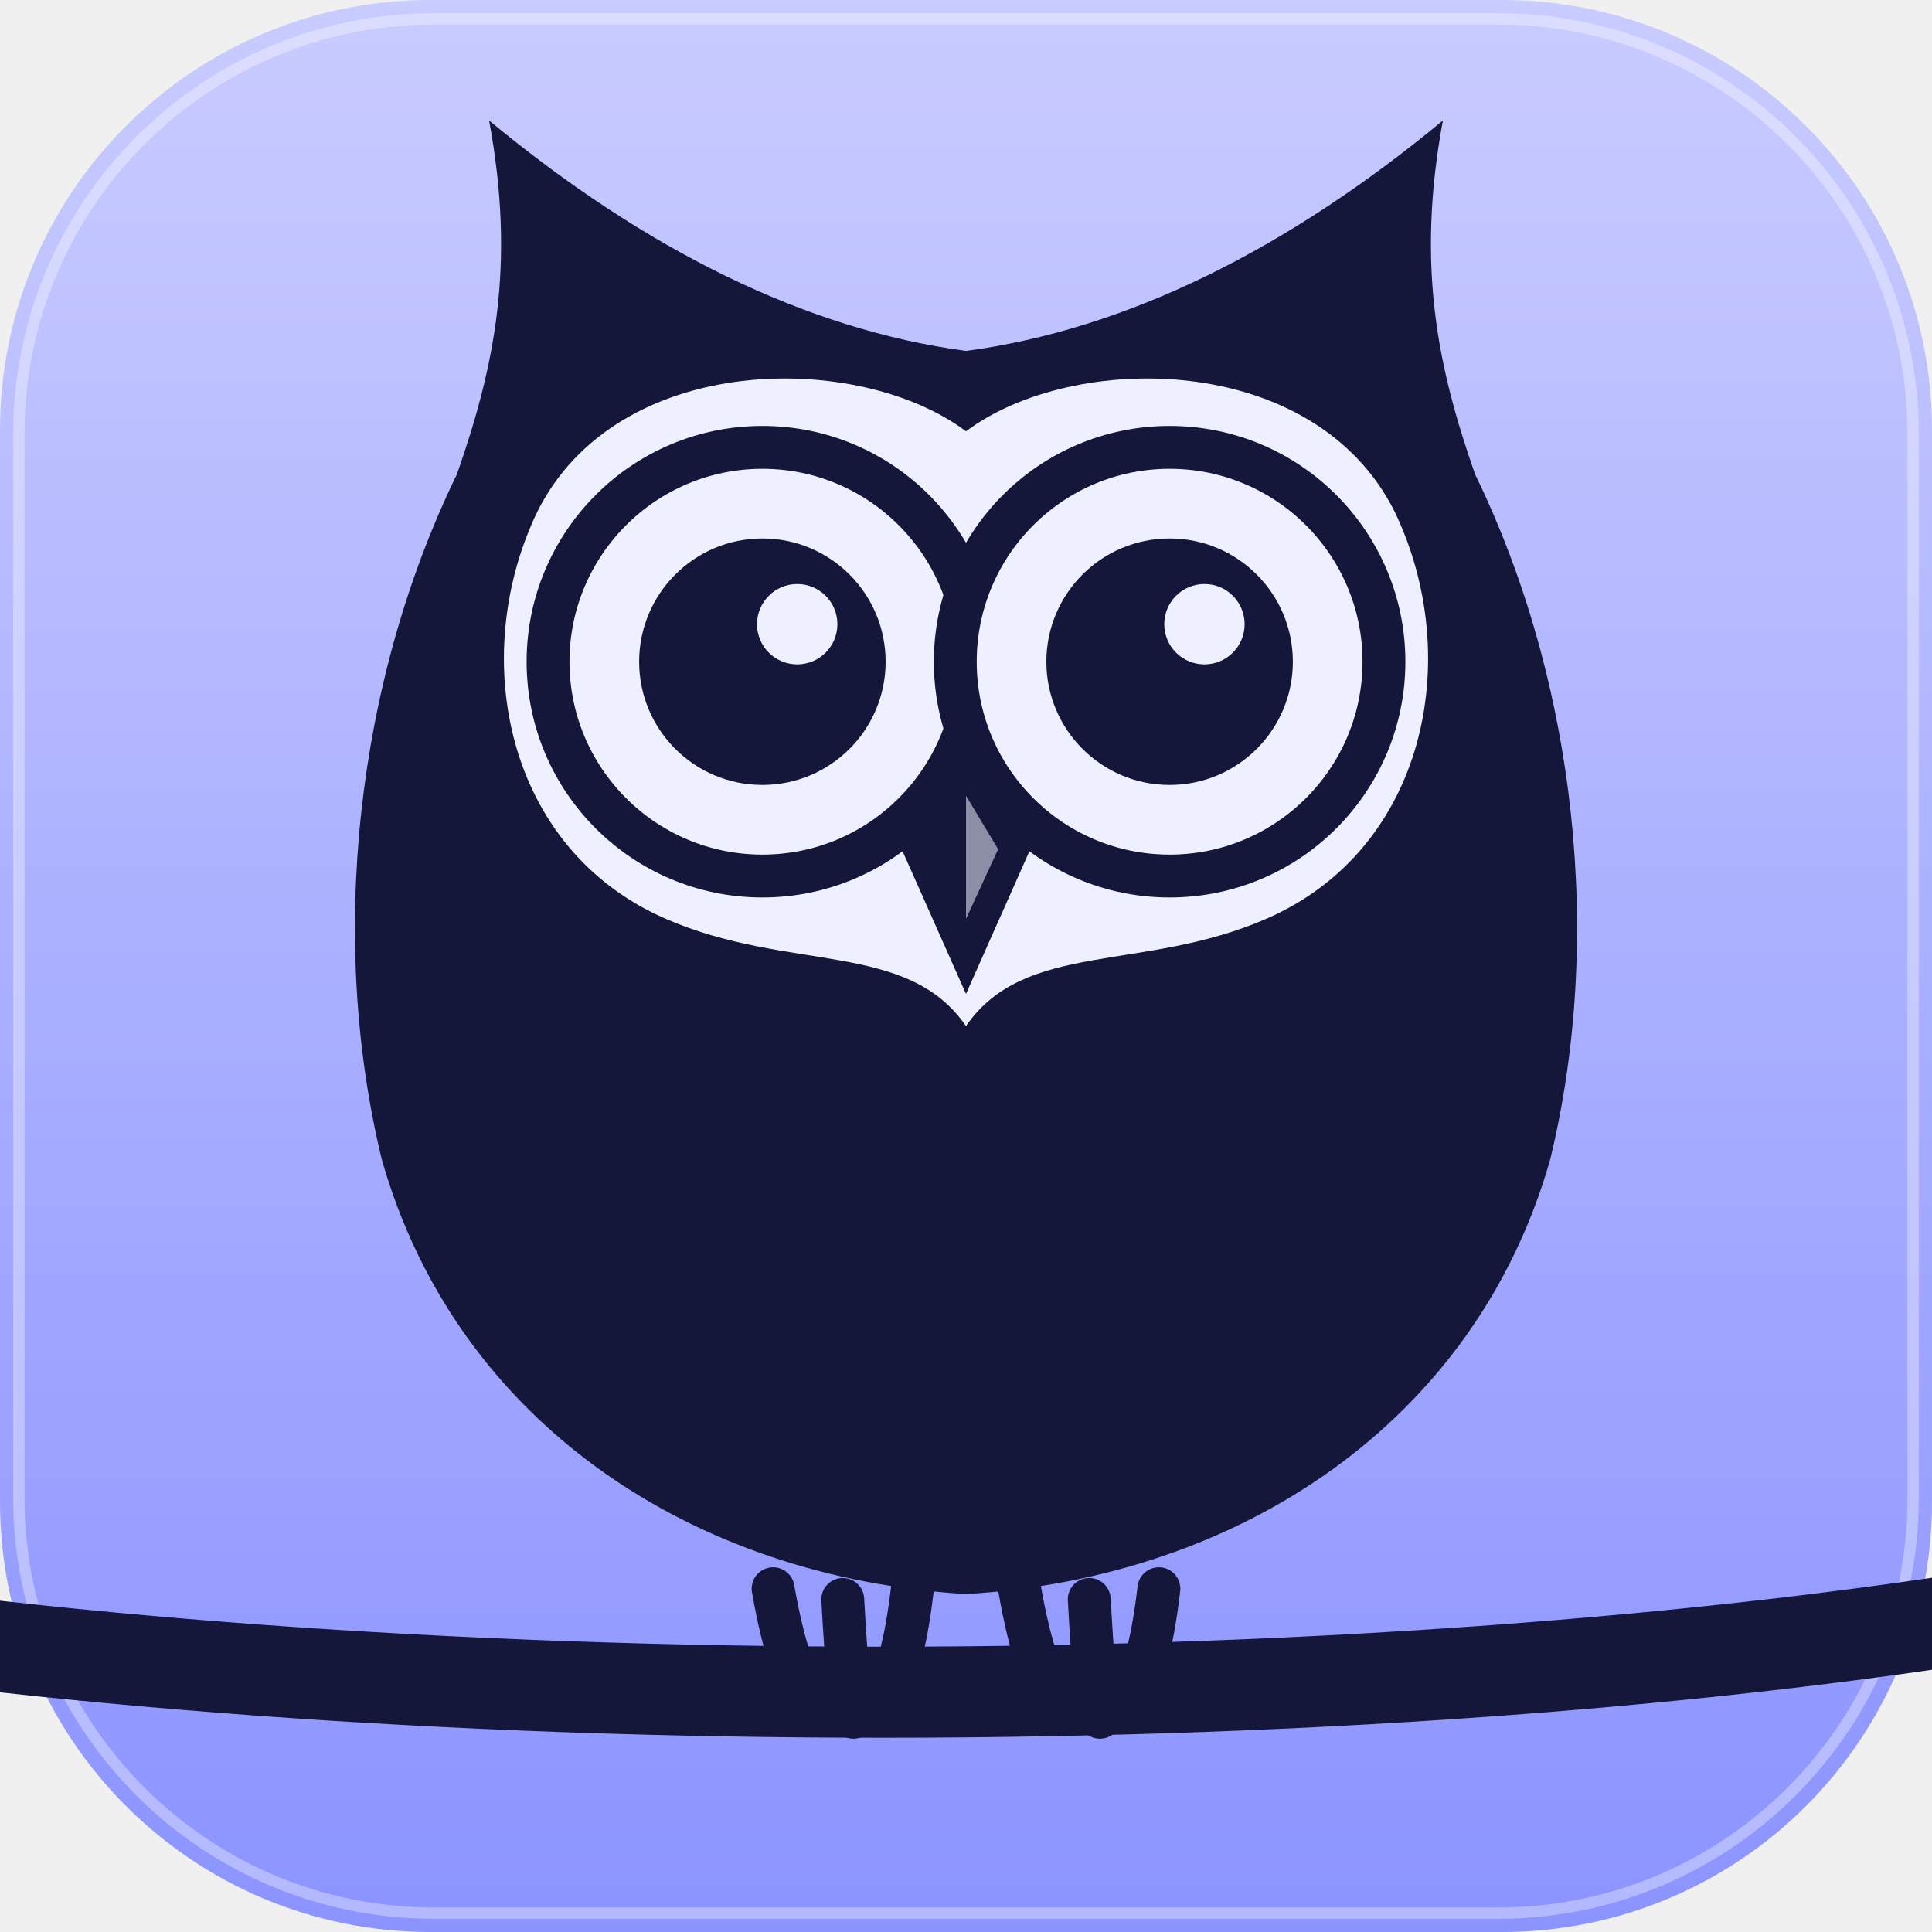
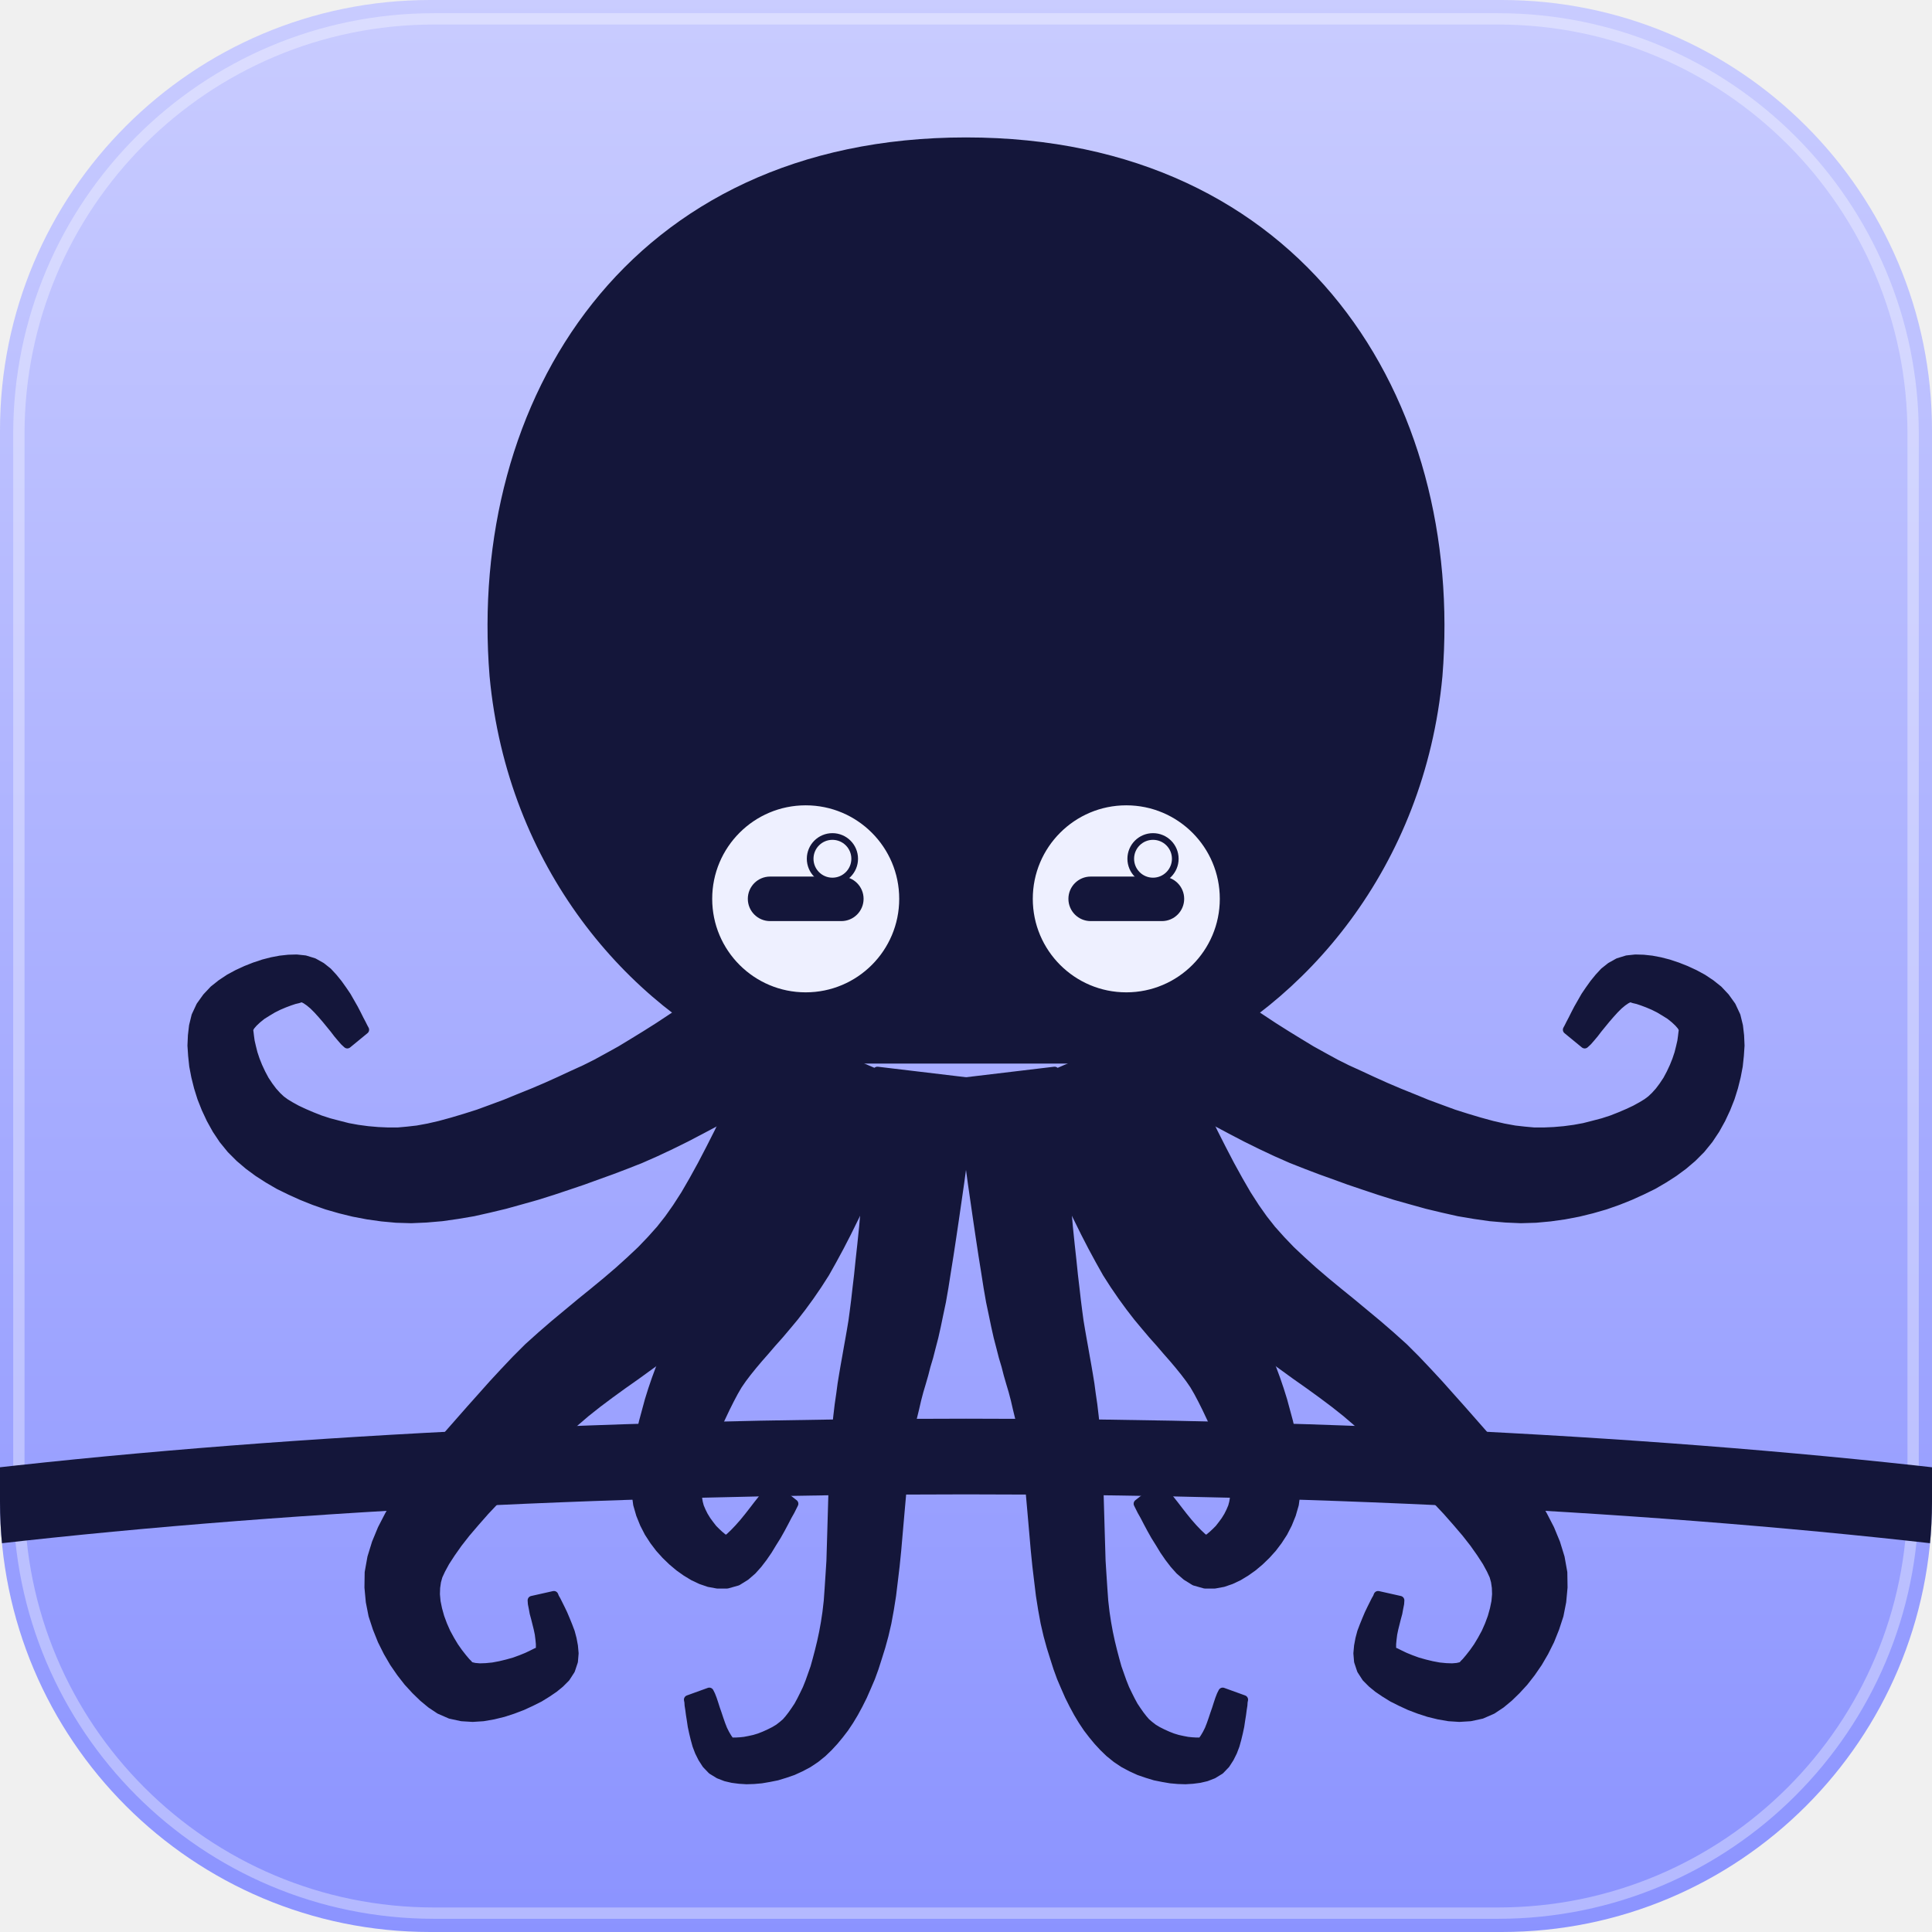
<svg xmlns="http://www.w3.org/2000/svg" viewBox="0 0 1024 1024">
  <defs>
    <linearGradient id="tile" x1="0" y1="0" x2="0" y2="1">
      <stop offset="0" stop-color="#c9ccff" />
      <stop offset="1" stop-color="#8b93ff" />
    </linearGradient>
-     <clipPath id="body">
-       <path d="M512 300 C452 292 392 262 334 214 C344 268 336 306 322 346 C284 424 274 520 294 602 C322 700 410 758 512 764 C614 758 702 700 730 602 C750 520 740 424 702 346 C688 306 680 268 690 214 C632 262 572 292 512 300 Z" />
+     <clipPath id="mantle">
+       <path d="M512 150 C664 150 736 268 726 392 C718 478 664 540 606 566 L418 566 C360 540 306 478 298 392 C288 268 360 150 512 150 Z" />
    </clipPath>
-     <clipPath id="disc">
-       <path d="M512 330 C472 300 382 300 352 360 C326 414 340 486 400 512 C446 532 490 520 512 552 C534 520 578 532 624 512 C684 486 698 414 672 360 C642 300 552 300 512 330 Z" />
-     </clipPath>
-     <clipPath id="wings">
-       <path d="M300 470 C268 560 286 662 352 724 C376 662 384 584 372 506 C352 480 324 468 300 470 Z" />
-       <path d="M724 470 C756 560 738 662 672 724 C648 662 640 584 652 506 C672 480 700 468 724 470 Z" />
+     <clipPath id="tileclip">
+       <rect width="1024" height="1024" rx="228" />
    </clipPath>
  </defs>
  <rect width="1024" height="1024" rx="228" fill="url(#tile)" />
  <rect x="10" y="10" width="1004" height="1004" rx="220" fill="none" stroke="#ffffff" stroke-opacity=".35" stroke-width="6" />
-   <g transform="translate(512 470) scale(1.42) translate(-512 -500)">
-     <path d="M64 772 C320 812 704 812 960 760" fill="none" stroke="#14163a" stroke-width="34" stroke-linecap="round" />
-     <path d="M512 300 C452 292 392 262 334 214 C344 268 336 306 322 346 C284 424 274 520 294 602 C322 700 410 758 512 764 C614 758 702 700 730 602 C750 520 740 424 702 346 C688 306 680 268 690 214 C632 262 572 292 512 300 Z" fill="#14163a" />
-     <path d="M512 330 C472 300 382 300 352 360 C326 414 340 486 400 512 C446 532 490 520 512 552 C534 520 578 532 624 512 C684 486 698 414 672 360 C642 300 552 300 512 330 Z" fill="#eef0ff" />
-     <circle cx="436" cy="416" r="86" fill="#eef0ff" />
-     <circle cx="436" cy="416" r="80" fill="none" stroke="#14163a" stroke-width="16" />
-     <circle cx="436" cy="416" r="46" fill="#14163a" />
-     <circle cx="449" cy="402" r="15" fill="#eef0ff" />
-     <circle cx="588" cy="416" r="86" fill="#eef0ff" />
-     <circle cx="588" cy="416" r="80" fill="none" stroke="#14163a" stroke-width="16" />
-     <circle cx="588" cy="416" r="46" fill="#14163a" />
-     <circle cx="601" cy="402" r="15" fill="#eef0ff" />
-     <path d="M512 456 L536 486 L512 540 L488 486 Z" fill="#14163a" />
-     <path d="M512 466 L524 486 L512 512 Z" fill="#eef0ff" opacity=".55" />
-     <path d="M440 762 q6 34 14 40 M466 766 q2 36 4 44 M492 762 q-4 34 -12 40" fill="none" stroke="#14163a" stroke-width="16" stroke-linecap="round" />
-     <path d="M532 762 q6 34 14 40 M558 766 q2 36 4 44 M584 762 q-4 34 -12 40" fill="none" stroke="#14163a" stroke-width="16" stroke-linecap="round" />
+   <g clip-path="url(#tileclip)">
+     <g transform="translate(512 500) scale(1.18) translate(-512 -512)">
+       <path d="M410.3 524.7 L407.3 526.8 L403.5 529.4 L399.4 532.3 L394.9 535.4 L390.1 538.7 L384.9 542.2 L379.5 545.8 L373.9 549.5 L368.2 553.1 L362.5 556.6 L356.9 560.0 L351.3 563.1 L346.0 566.0 L340.8 568.6 L335.3 571.1 L329.5 573.8 L323.5 576.5 L317.4 579.1 L311.2 581.6 L305.1 584.1 L298.9 586.4 L292.9 588.6 L286.9 590.5 L281.2 592.2 L275.7 593.7 L270.5 594.9 L265.6 595.8 L261.2 596.3 L256.8 596.7 L252.4 596.7 L247.9 596.5 L243.3 596.1 L238.8 595.5 L234.4 594.7 L230.1 593.6 L225.9 592.5 L221.9 591.2 L218.1 589.7 L214.6 588.2 L211.4 586.7 L208.5 585.1 L206.2 583.7 L204.3 582.3 L202.5 580.6 L200.6 578.5 L198.8 576.1 L197.0 573.4 L195.4 570.4 L194.0 567.4 L192.8 564.4 L191.8 561.4 L191.1 558.6 L190.5 556.0 L190.2 553.8 L190.0 552.1 L189.9 551.4 L189.7 551.1 L189.9 550.4 L190.6 549.1 L191.9 547.6 L193.6 546.0 L195.7 544.3 L198.1 542.8 L200.6 541.3 L203.2 540.0 L205.8 538.9 L208.2 538.0 L210.3 537.3 L212.0 536.9 L212.9 536.6 L213.3 536.4 L214.1 536.5 L215.5 537.2 L217.1 538.3 L218.9 539.8 L220.8 541.7 L222.7 543.8 L224.6 546.0 L226.4 548.2 L228.2 550.4 L229.8 552.5 L231.4 554.4 L232.8 556.0 L234.1 557.2 L241.9 550.8 L241.3 549.7 L240.5 548.1 L239.5 546.2 L238.3 543.8 L237.0 541.3 L235.4 538.5 L233.8 535.7 L231.9 532.9 L229.9 530.1 L227.7 527.4 L225.3 524.8 L222.4 522.5 L219.0 520.6 L215.1 519.4 L211.3 519.0 L207.7 519.1 L204.0 519.5 L200.3 520.2 L196.4 521.2 L192.5 522.5 L188.7 524.0 L184.8 525.8 L181.1 527.8 L177.5 530.2 L174.1 532.9 L171.0 536.2 L168.2 540.1 L166.1 544.6 L165.0 549.1 L164.5 553.4 L164.3 557.9 L164.6 562.4 L165.1 567.1 L166.0 571.8 L167.2 576.6 L168.7 581.4 L170.6 586.2 L172.8 590.9 L175.4 595.6 L178.4 600.1 L181.9 604.4 L185.8 608.3 L189.8 611.7 L194.0 614.8 L198.5 617.7 L203.3 620.5 L208.4 623.0 L213.7 625.4 L219.2 627.6 L224.9 629.6 L230.8 631.3 L236.9 632.8 L243.2 634.0 L249.6 634.9 L256.1 635.5 L262.8 635.7 L269.6 635.4 L276.6 634.8 L283.6 633.8 L290.7 632.6 L297.8 631.0 L304.9 629.3 L312.1 627.3 L319.2 625.3 L326.2 623.1 L333.1 620.8 L339.9 618.5 L346.5 616.1 L352.9 613.8 L359.2 611.4 L365.8 608.8 L372.6 605.8 L379.4 602.6 L386.1 599.3 L392.8 595.8 L399.2 592.4 L405.5 588.9 L411.5 585.6 L417.2 582.4 L422.4 579.4 L427.2 576.8 L431.3 574.5 L434.8 572.7 L437.7 571.3 Z" fill="#14163a" stroke="#14163a" stroke-width="4" stroke-linejoin="round" />
+       <path d="M586.3 571.3 L589.2 572.7 L592.7 574.5 L596.8 576.8 L601.6 579.4 L606.8 582.4 L612.5 585.6 L618.5 588.9 L624.8 592.4 L631.2 595.8 L637.9 599.3 L644.6 602.6 L651.4 605.8 L658.2 608.8 L664.8 611.4 L671.1 613.8 L677.5 616.1 L684.1 618.5 L690.9 620.8 L697.8 623.1 L704.8 625.3 L711.9 627.3 L719.1 629.3 L726.2 631.0 L733.3 632.6 L740.4 633.8 L747.4 634.8 L754.4 635.4 L761.2 635.7 L767.9 635.5 L774.4 634.9 L780.8 634.0 L787.1 632.8 L793.2 631.3 L799.1 629.6 L804.8 627.6 L810.3 625.4 L815.6 623.0 L820.7 620.5 L825.5 617.7 L830.0 614.8 L834.2 611.7 L838.2 608.3 L842.1 604.4 L845.6 600.1 L848.6 595.6 L851.2 590.9 L853.4 586.2 L855.3 581.4 L856.8 576.6 L858.0 571.8 L858.9 567.1 L859.4 562.4 L859.7 557.9 L859.5 553.4 L859.0 549.1 L857.9 544.6 L855.8 540.1 L853.0 536.2 L849.9 532.9 L846.5 530.2 L842.9 527.8 L839.2 525.8 L835.3 524.0 L831.5 522.5 L827.6 521.2 L823.7 520.2 L820.0 519.5 L816.3 519.1 L812.7 519.0 L808.9 519.4 L805.0 520.6 L801.6 522.5 L798.7 524.8 L796.3 527.4 L794.1 530.1 L792.1 532.9 L790.2 535.7 L788.6 538.5 L787.0 541.3 L785.7 543.8 L784.5 546.2 L783.5 548.1 L782.7 549.7 L782.1 550.8 L789.9 557.2 L791.2 556.0 L792.6 554.4 L794.2 552.5 L795.8 550.4 L797.6 548.2 L799.4 546.0 L801.3 543.8 L803.2 541.7 L805.1 539.8 L806.9 538.3 L808.5 537.2 L809.9 536.5 L810.7 536.4 L811.1 536.6 L812.0 536.9 L813.7 537.3 L815.8 538.0 L818.2 538.9 L820.8 540.0 L823.4 541.3 L825.9 542.8 L828.3 544.3 L830.4 546.0 L832.1 547.6 L833.4 549.1 L834.1 550.4 L834.3 551.1 L834.1 551.4 L834.0 552.1 L833.8 553.8 L833.5 556.0 L832.9 558.6 L832.2 561.4 L831.2 564.4 L830.0 567.4 L828.6 570.4 L827.0 573.4 L825.2 576.1 L823.4 578.5 L821.5 580.6 L819.7 582.3 L817.8 583.7 L815.5 585.1 L812.6 586.7 L809.4 588.2 L805.9 589.7 L802.1 591.2 L798.1 592.5 L793.9 593.6 L789.6 594.7 L785.2 595.5 L780.7 596.1 L776.1 596.5 L771.6 596.7 L767.2 596.7 L762.8 596.3 L758.4 595.8 L753.5 594.9 L748.3 593.7 L742.8 592.2 L737.1 590.5 L731.1 588.6 L725.1 586.4 L718.9 584.1 L712.8 581.6 L706.6 579.1 L700.5 576.5 L694.5 573.8 L688.7 571.1 L683.2 568.6 L678.0 566.0 L672.7 563.1 L667.1 560.0 L661.5 556.6 L655.8 553.1 L650.1 549.5 L644.5 545.8 L639.1 542.2 L633.9 538.7 L629.1 535.4 L624.6 532.3 L620.5 529.4 L616.7 526.8 L613.7 524.7 Z" fill="#14163a" stroke="#14163a" stroke-width="4" stroke-linejoin="round" />
+       <path d="M423.0 547.8 L421.1 552.0 L418.9 557.1 L416.4 562.7 L413.7 568.9 L410.7 575.6 L407.6 582.6 L404.3 589.8 L400.8 597.1 L397.1 604.4 L393.4 611.5 L389.6 618.4 L385.9 624.8 L382.1 630.7 L378.5 635.8 L374.8 640.5 L370.6 645.2 L366.1 649.9 L361.2 654.5 L356.0 659.2 L350.5 663.9 L344.8 668.6 L339.0 673.3 L333.1 678.2 L327.2 683.1 L321.3 688.2 L315.4 693.5 L309.8 699.1 L304.5 704.7 L299.5 710.1 L294.6 715.6 L289.6 721.2 L284.5 727.0 L279.4 732.8 L274.4 738.8 L269.6 744.7 L264.9 750.7 L260.6 756.8 L256.5 762.8 L252.9 768.9 L249.7 775.1 L247.1 781.4 L245.1 787.9 L243.9 794.6 L243.8 801.3 L244.4 807.7 L245.6 813.8 L247.5 819.6 L249.7 825.1 L252.3 830.3 L255.1 835.1 L258.2 839.6 L261.4 843.7 L264.8 847.4 L268.2 850.7 L271.7 853.6 L275.6 856.2 L280.4 858.3 L285.5 859.4 L290.4 859.7 L295.1 859.4 L299.7 858.6 L304.2 857.5 L308.5 856.1 L312.7 854.5 L316.6 852.7 L320.4 850.8 L323.8 848.7 L326.9 846.6 L329.6 844.4 L332.2 841.8 L334.4 838.4 L335.7 834.5 L336.0 830.9 L335.7 827.6 L335.1 824.4 L334.3 821.4 L333.2 818.5 L332.1 815.8 L331.0 813.2 L329.9 810.9 L328.9 808.9 L328.0 807.1 L327.3 805.9 L326.9 804.9 L317.1 807.1 L317.2 808.6 L317.6 810.6 L318.0 812.8 L318.6 815.0 L319.2 817.4 L319.8 819.8 L320.3 822.2 L320.6 824.6 L320.8 826.7 L320.8 828.5 L320.5 829.8 L320.2 830.5 L319.9 830.4 L319.8 830.2 L319.0 830.5 L317.2 831.4 L314.9 832.5 L312.2 833.6 L309.2 834.7 L306.0 835.6 L302.7 836.4 L299.5 837.0 L296.4 837.3 L293.6 837.4 L291.3 837.2 L289.6 836.8 L288.7 836.3 L288.4 835.8 L287.4 834.8 L285.8 832.9 L284.0 830.6 L282.1 827.9 L280.3 824.9 L278.5 821.6 L277.0 818.2 L275.7 814.7 L274.7 811.1 L274.0 807.7 L273.7 804.4 L273.8 801.4 L274.2 798.6 L274.9 796.1 L276.2 793.3 L278.1 789.8 L280.7 785.8 L283.8 781.4 L287.4 776.8 L291.5 772.0 L295.9 767.0 L300.7 761.9 L305.6 756.8 L310.8 751.6 L316.0 746.4 L321.3 741.2 L326.6 736.1 L331.5 731.3 L336.3 727.0 L341.2 722.8 L346.5 718.6 L352.1 714.4 L357.9 710.2 L364.0 705.9 L370.2 701.4 L376.5 696.9 L382.8 692.1 L389.2 687.2 L395.5 682.0 L401.7 676.4 L407.7 670.5 L413.5 664.2 L419.0 657.4 L424.2 650.2 L429.3 642.7 L434.1 635.0 L438.8 627.2 L443.3 619.4 L447.5 611.7 L451.5 604.3 L455.2 597.2 L458.7 590.7 L461.8 584.7 L464.6 579.6 L466.9 575.5 L469.0 572.2 Z" fill="#14163a" stroke="#14163a" stroke-width="4" stroke-linejoin="round" />
+       <path d="M555.0 572.2 L557.1 575.5 L559.4 579.6 L562.2 584.7 L565.3 590.7 L568.8 597.2 L572.5 604.3 L576.5 611.7 L580.7 619.4 L585.2 627.2 L589.9 635.0 L594.7 642.7 L599.8 650.2 L605.0 657.4 L610.5 664.2 L616.3 670.5 L622.3 676.4 L628.5 682.0 L634.8 687.2 L641.2 692.1 L647.5 696.9 L653.8 701.4 L660.0 705.9 L666.1 710.2 L671.9 714.4 L677.5 718.6 L682.8 722.8 L687.7 727.0 L692.5 731.3 L697.4 736.1 L702.7 741.2 L708.0 746.4 L713.2 751.6 L718.4 756.8 L723.3 761.9 L728.1 767.0 L732.5 772.0 L736.6 776.8 L740.2 781.4 L743.3 785.8 L745.9 789.8 L747.8 793.3 L749.1 796.1 L749.8 798.6 L750.2 801.4 L750.3 804.4 L750.0 807.7 L749.3 811.1 L748.3 814.7 L747.0 818.2 L745.5 821.6 L743.7 824.9 L741.9 827.9 L740.0 830.6 L738.2 832.9 L736.6 834.8 L735.6 835.8 L735.3 836.3 L734.4 836.8 L732.7 837.2 L730.4 837.4 L727.6 837.3 L724.5 837.0 L721.3 836.4 L718.0 835.6 L714.8 834.7 L711.8 833.6 L709.1 832.5 L706.8 831.4 L705.0 830.5 L704.2 830.2 L704.1 830.4 L703.8 830.5 L703.5 829.8 L703.2 828.5 L703.2 826.7 L703.4 824.6 L703.7 822.2 L704.2 819.8 L704.8 817.4 L705.4 815.0 L706.0 812.8 L706.4 810.6 L706.8 808.6 L706.9 807.1 L697.1 804.9 L696.7 805.9 L696.0 807.1 L695.1 808.9 L694.1 810.9 L693.0 813.2 L691.9 815.8 L690.8 818.5 L689.7 821.4 L688.9 824.4 L688.3 827.6 L688.0 830.9 L688.3 834.5 L689.6 838.4 L691.8 841.8 L694.4 844.4 L697.1 846.6 L700.2 848.7 L703.6 850.8 L707.4 852.7 L711.3 854.5 L715.5 856.1 L719.8 857.5 L724.3 858.6 L728.9 859.4 L733.6 859.7 L738.5 859.4 L743.6 858.3 L748.4 856.2 L752.3 853.6 L755.8 850.7 L759.2 847.4 L762.6 843.7 L765.8 839.6 L768.9 835.1 L771.7 830.3 L774.3 825.1 L776.5 819.6 L778.4 813.8 L779.6 807.7 L780.2 801.3 L780.1 794.6 L778.9 787.9 L776.9 781.4 L774.3 775.1 L771.1 768.9 L767.5 762.8 L763.4 756.8 L759.1 750.7 L754.4 744.7 L749.6 738.8 L744.6 732.8 L739.5 727.0 L734.4 721.2 L729.4 715.6 L724.5 710.1 L719.5 704.7 L714.2 699.1 L708.6 693.5 L702.7 688.2 L696.8 683.1 L690.9 678.2 L685.0 673.3 L679.2 668.6 L673.5 663.9 L668.0 659.2 L662.8 654.5 L657.9 649.9 L653.4 645.2 L649.2 640.5 L645.5 635.8 L641.9 630.7 L638.1 624.8 L634.4 618.4 L630.6 611.5 L626.9 604.4 L623.2 597.1 L619.7 589.8 L616.4 582.6 L613.3 575.6 L610.3 568.9 L607.6 562.7 L605.1 557.1 L602.9 552.0 L601.0 547.8 Z" fill="#14163a" stroke="#14163a" stroke-width="4" stroke-linejoin="round" />
+       <path d="M48 768 C320 734 704 734 976 768" fill="none" stroke="#14163a" stroke-width="34" stroke-linecap="round" />
+       <path d="M512 150 C664 150 736 268 726 392 C718 478 664 540 606 566 L418 566 C360 540 306 478 298 392 C288 268 360 150 512 150 Z" fill="#14163a" />
+       <path d="M443.0 558.1 L441.8 561.7 L440.2 566.2 L438.3 571.4 L436.3 577.1 L434.0 583.3 L431.6 589.8 L429.1 596.5 L426.5 603.4 L423.8 610.3 L421.1 617.0 L418.5 623.5 L415.9 629.6 L413.5 635.1 L411.3 639.9 L409.3 644.2 L407.1 648.2 L404.8 652.2 L402.3 656.1 L399.8 659.9 L397.1 663.8 L394.4 667.8 L391.6 671.7 L388.9 675.8 L386.1 680.0 L383.4 684.4 L380.9 688.9 L378.4 693.7 L376.3 698.5 L374.5 703.2 L372.8 707.8 L371.2 712.5 L369.7 717.3 L368.4 722.1 L367.1 726.9 L366.0 731.7 L365.1 736.5 L364.4 741.2 L363.9 745.9 L363.6 750.5 L363.6 755.0 L363.9 759.5 L364.5 764.0 L365.8 768.5 L367.5 772.7 L369.5 776.6 L371.9 780.3 L374.4 783.6 L377.2 786.7 L380.1 789.5 L383.2 792.1 L386.3 794.3 L389.6 796.3 L393.0 797.9 L396.5 799.1 L400.3 799.8 L404.7 799.8 L409.3 798.5 L413.0 796.2 L416.0 793.6 L418.5 790.8 L420.8 787.8 L423.0 784.6 L425.0 781.3 L427.0 778.1 L428.8 774.9 L430.4 771.9 L431.8 769.2 L433.1 766.9 L434.0 765.1 L434.7 763.7 L425.3 756.3 L423.9 757.7 L422.2 759.6 L420.4 761.8 L418.5 764.2 L416.5 766.8 L414.4 769.5 L412.2 772.2 L410.0 774.7 L407.9 776.9 L405.9 778.8 L404.1 780.1 L402.9 780.8 L402.5 780.7 L403.3 780.2 L403.8 779.9 L403.3 779.5 L402.4 778.8 L401.2 777.8 L399.8 776.5 L398.3 775.0 L396.9 773.2 L395.5 771.3 L394.2 769.2 L393.2 767.2 L392.3 765.1 L391.8 763.2 L391.5 761.5 L391.5 760.0 L391.6 758.2 L391.8 755.9 L392.3 753.2 L392.9 750.2 L393.8 746.9 L394.8 743.4 L396.0 739.8 L397.3 736.0 L398.8 732.2 L400.4 728.3 L402.2 724.5 L404.0 720.7 L405.9 716.9 L407.7 713.5 L409.5 710.4 L411.5 707.5 L413.7 704.6 L416.2 701.5 L418.9 698.3 L421.8 695.0 L424.8 691.5 L428.1 687.8 L431.4 683.9 L434.9 679.7 L438.3 675.3 L441.8 670.5 L445.3 665.4 L448.7 660.1 L451.9 654.4 L455.2 648.3 L458.5 641.9 L461.8 635.2 L465.2 628.3 L468.4 621.4 L471.7 614.5 L474.8 607.8 L477.7 601.3 L480.5 595.3 L483.1 589.9 L485.3 585.0 L487.3 581.0 L489.0 577.9 Z" fill="#14163a" stroke="#14163a" stroke-width="4" stroke-linejoin="round" />
+       <path d="M535.0 577.9 L536.7 581.0 L538.7 585.0 L540.9 589.9 L543.5 595.3 L546.3 601.3 L549.2 607.8 L552.3 614.5 L555.6 621.4 L558.8 628.3 L562.2 635.2 L565.5 641.9 L568.8 648.3 L572.1 654.4 L575.3 660.1 L578.7 665.4 L582.2 670.5 L585.7 675.3 L589.1 679.7 L592.6 683.9 L595.9 687.8 L599.2 691.5 L602.2 695.0 L605.1 698.3 L607.8 701.5 L610.3 704.6 L612.5 707.5 L614.5 710.4 L616.3 713.5 L618.1 716.9 L620.0 720.7 L621.8 724.5 L623.6 728.3 L625.2 732.2 L626.7 736.0 L628.0 739.8 L629.2 743.4 L630.2 746.9 L631.1 750.2 L631.7 753.2 L632.2 755.9 L632.4 758.2 L632.5 760.0 L632.5 761.5 L632.2 763.2 L631.7 765.1 L630.8 767.2 L629.8 769.2 L628.5 771.3 L627.1 773.2 L625.7 775.0 L624.2 776.5 L622.8 777.8 L621.6 778.8 L620.7 779.5 L620.2 779.9 L620.7 780.2 L621.5 780.7 L621.1 780.8 L619.9 780.1 L618.1 778.8 L616.1 776.9 L614.0 774.7 L611.8 772.2 L609.6 769.5 L607.5 766.8 L605.5 764.2 L603.6 761.8 L601.8 759.6 L600.1 757.7 L598.7 756.3 L589.3 763.7 L590.0 765.1 L590.9 766.9 L592.2 769.2 L593.6 771.9 L595.2 774.9 L597.0 778.1 L599.0 781.3 L601.0 784.6 L603.2 787.8 L605.5 790.8 L608.0 793.6 L611.0 796.2 L614.7 798.5 L619.3 799.8 L623.7 799.8 L627.5 799.1 L631.0 797.9 L634.4 796.3 L637.7 794.3 L640.8 792.1 L643.9 789.5 L646.8 786.7 L649.6 783.6 L652.1 780.3 L654.5 776.6 L656.5 772.7 L658.2 768.5 L659.5 764.0 L660.1 759.5 L660.4 755.0 L660.4 750.5 L660.1 745.9 L659.6 741.2 L658.9 736.5 L658.0 731.7 L656.9 726.9 L655.6 722.1 L654.3 717.3 L652.8 712.5 L651.2 707.8 L649.5 703.2 L647.7 698.5 L645.6 693.7 L643.1 688.9 L640.6 684.4 L637.9 680.0 L635.1 675.8 L632.4 671.7 L629.6 667.8 L626.9 663.8 L624.2 659.9 L621.7 656.1 L619.2 652.2 L616.9 648.2 L614.7 644.2 L612.7 639.9 L610.5 635.1 L608.1 629.6 L605.5 623.5 L602.9 617.0 L600.2 610.3 L597.5 603.4 L594.9 596.5 L592.4 589.8 L590.0 583.3 L587.7 577.1 L585.7 571.4 L583.8 566.2 L582.2 561.7 L581.0 558.1 Z" fill="#14163a" stroke="#14163a" stroke-width="4" stroke-linejoin="round" />
+       <path d="M472.2 569.4 L471.9 573.5 L471.5 578.7 L471.0 584.7 L470.4 591.5 L469.8 598.8 L469.1 606.6 L468.3 614.7 L467.5 623.0 L466.7 631.2 L466.0 639.3 L465.2 647.1 L464.4 654.4 L463.7 661.2 L463.0 667.1 L462.4 672.4 L461.8 677.1 L461.2 681.6 L460.5 685.8 L459.8 689.8 L459.1 693.7 L458.4 697.7 L457.7 701.6 L457.0 705.7 L456.3 710.0 L455.7 714.5 L455.0 719.3 L454.4 724.4 L453.8 729.9 L453.3 735.9 L452.9 742.2 L452.6 748.7 L452.3 755.4 L452.1 762.2 L451.9 769.1 L451.7 776.0 L451.5 782.7 L451.3 789.4 L450.9 795.7 L450.5 801.8 L450.1 807.4 L449.5 812.6 L448.8 817.2 L448.0 821.6 L447.1 825.8 L446.1 829.9 L445.1 833.7 L444.1 837.3 L442.9 840.7 L441.8 843.8 L440.6 846.8 L439.3 849.5 L438.0 852.1 L436.7 854.5 L435.3 856.6 L433.9 858.6 L432.5 860.4 L431.2 861.9 L429.7 863.2 L427.9 864.6 L425.9 865.8 L423.7 866.9 L421.5 867.9 L419.2 868.8 L416.9 869.5 L414.6 870.0 L412.5 870.4 L410.6 870.6 L408.9 870.7 L407.6 870.7 L407.0 870.8 L406.9 870.9 L406.5 870.8 L405.7 870.1 L404.8 868.8 L403.8 867.1 L402.8 865.1 L401.9 862.8 L401.1 860.5 L400.3 858.1 L399.5 855.8 L398.8 853.6 L398.1 851.5 L397.4 849.7 L396.7 848.3 L387.3 851.7 L387.5 852.7 L387.6 854.2 L387.9 856.1 L388.2 858.4 L388.6 860.9 L389.0 863.6 L389.6 866.4 L390.3 869.3 L391.1 872.2 L392.2 875.1 L393.6 877.9 L395.4 880.7 L397.9 883.3 L401.0 885.2 L404.1 886.4 L407.1 887.1 L410.2 887.5 L413.4 887.7 L416.7 887.6 L420.1 887.3 L423.6 886.7 L427.1 886.0 L430.7 884.9 L434.2 883.7 L437.7 882.1 L441.1 880.3 L444.4 878.1 L447.5 875.6 L450.2 873.0 L452.7 870.3 L455.1 867.4 L457.4 864.4 L459.6 861.1 L461.7 857.6 L463.7 853.9 L465.6 850.1 L467.4 846.0 L469.2 841.8 L470.8 837.4 L472.3 832.7 L473.8 827.9 L475.2 822.8 L476.5 817.2 L477.6 811.2 L478.6 804.9 L479.4 798.3 L480.2 791.6 L480.9 784.7 L481.5 777.8 L482.1 770.9 L482.7 764.1 L483.3 757.4 L484.0 751.0 L484.6 744.9 L485.4 739.3 L486.2 734.1 L487.1 729.3 L488.0 724.9 L489.0 720.8 L489.9 716.9 L490.9 713.1 L492.0 709.4 L493.1 705.6 L494.1 701.7 L495.3 697.7 L496.4 693.4 L497.6 688.8 L498.7 683.9 L499.8 678.6 L501.0 672.9 L502.1 666.6 L503.2 659.6 L504.4 652.1 L505.6 644.2 L506.8 636.1 L508.0 627.8 L509.2 619.5 L510.3 611.4 L511.4 603.7 L512.5 596.3 L513.5 589.6 L514.4 583.7 L515.2 578.6 L515.8 574.6 Z" fill="#14163a" stroke="#14163a" stroke-width="4" stroke-linejoin="round" />
+       <path d="M508.2 574.6 L508.8 578.6 L509.6 583.7 L510.5 589.6 L511.5 596.3 L512.6 603.7 L513.7 611.4 L514.8 619.5 L516.0 627.8 L517.2 636.1 L518.4 644.2 L519.6 652.1 L520.8 659.6 L521.9 666.6 L523.0 672.9 L524.2 678.6 L525.3 683.9 L526.4 688.8 L527.6 693.4 L528.7 697.7 L529.9 701.7 L530.9 705.6 L532.0 709.4 L533.1 713.1 L534.1 716.9 L535.0 720.8 L536.0 724.9 L536.9 729.3 L537.8 734.1 L538.6 739.3 L539.4 744.9 L540.0 751.0 L540.7 757.4 L541.3 764.1 L541.9 770.9 L542.5 777.8 L543.1 784.7 L543.8 791.6 L544.6 798.3 L545.4 804.9 L546.4 811.2 L547.5 817.2 L548.8 822.8 L550.2 827.9 L551.7 832.7 L553.2 837.4 L554.8 841.8 L556.6 846.0 L558.4 850.1 L560.3 853.9 L562.3 857.6 L564.4 861.1 L566.6 864.4 L568.9 867.4 L571.3 870.3 L573.8 873.0 L576.5 875.6 L579.6 878.1 L582.9 880.3 L586.3 882.1 L589.8 883.7 L593.3 884.9 L596.9 886.0 L600.4 886.7 L603.9 887.3 L607.3 887.6 L610.6 887.7 L613.8 887.5 L616.9 887.1 L619.9 886.4 L623.0 885.2 L626.1 883.3 L628.6 880.7 L630.4 877.9 L631.8 875.1 L632.9 872.2 L633.7 869.3 L634.4 866.4 L635.0 863.6 L635.4 860.9 L635.8 858.4 L636.1 856.1 L636.4 854.2 L636.5 852.7 L636.7 851.7 L627.3 848.3 L626.6 849.7 L625.9 851.5 L625.2 853.6 L624.5 855.8 L623.7 858.1 L622.9 860.5 L622.1 862.8 L621.2 865.1 L620.2 867.1 L619.2 868.8 L618.3 870.1 L617.5 870.8 L617.1 870.9 L617.0 870.8 L616.4 870.7 L615.1 870.7 L613.4 870.6 L611.5 870.4 L609.4 870.0 L607.1 869.5 L604.8 868.8 L602.5 867.9 L600.3 866.9 L598.1 865.8 L596.1 864.6 L594.3 863.2 L592.8 861.9 L591.5 860.4 L590.1 858.6 L588.7 856.6 L587.3 854.5 L586.0 852.1 L584.7 849.5 L583.4 846.8 L582.2 843.8 L581.1 840.7 L579.9 837.3 L578.9 833.7 L577.9 829.9 L576.9 825.8 L576.0 821.6 L575.2 817.2 L574.5 812.6 L573.9 807.4 L573.5 801.8 L573.1 795.7 L572.7 789.4 L572.5 782.7 L572.3 776.0 L572.1 769.1 L571.9 762.2 L571.7 755.4 L571.4 748.7 L571.1 742.2 L570.7 735.9 L570.2 729.9 L569.6 724.4 L569.0 719.3 L568.3 714.5 L567.7 710.0 L567.0 705.7 L566.3 701.6 L565.6 697.7 L564.9 693.7 L564.2 689.8 L563.5 685.8 L562.8 681.6 L562.2 677.1 L561.6 672.4 L561.0 667.1 L560.3 661.2 L559.6 654.4 L558.8 647.1 L558.0 639.3 L557.3 631.2 L556.5 623.0 L555.7 614.7 L554.9 606.6 L554.2 598.8 L553.6 591.5 L553.0 584.7 L552.5 578.7 L552.1 573.5 L551.8 569.4 Z" fill="#14163a" stroke="#14163a" stroke-width="4" stroke-linejoin="round" />
+       <circle cx="440" cy="492" r="50" fill="#eef0ff" stroke="#14163a" stroke-width="16" />
+       <rect x="414" y="482" width="52" height="20" rx="10" fill="#14163a" />
+       <circle cx="452" cy="474" r="10" fill="#eef0ff" stroke="#14163a" stroke-width="3" />
+       <circle cx="584" cy="492" r="50" fill="#eef0ff" stroke="#14163a" stroke-width="16" />
+       <rect x="558" y="482" width="52" height="20" rx="10" fill="#14163a" />
+       <circle cx="596" cy="474" r="10" fill="#eef0ff" stroke="#14163a" stroke-width="3" />
+     </g>
  </g>
</svg>
